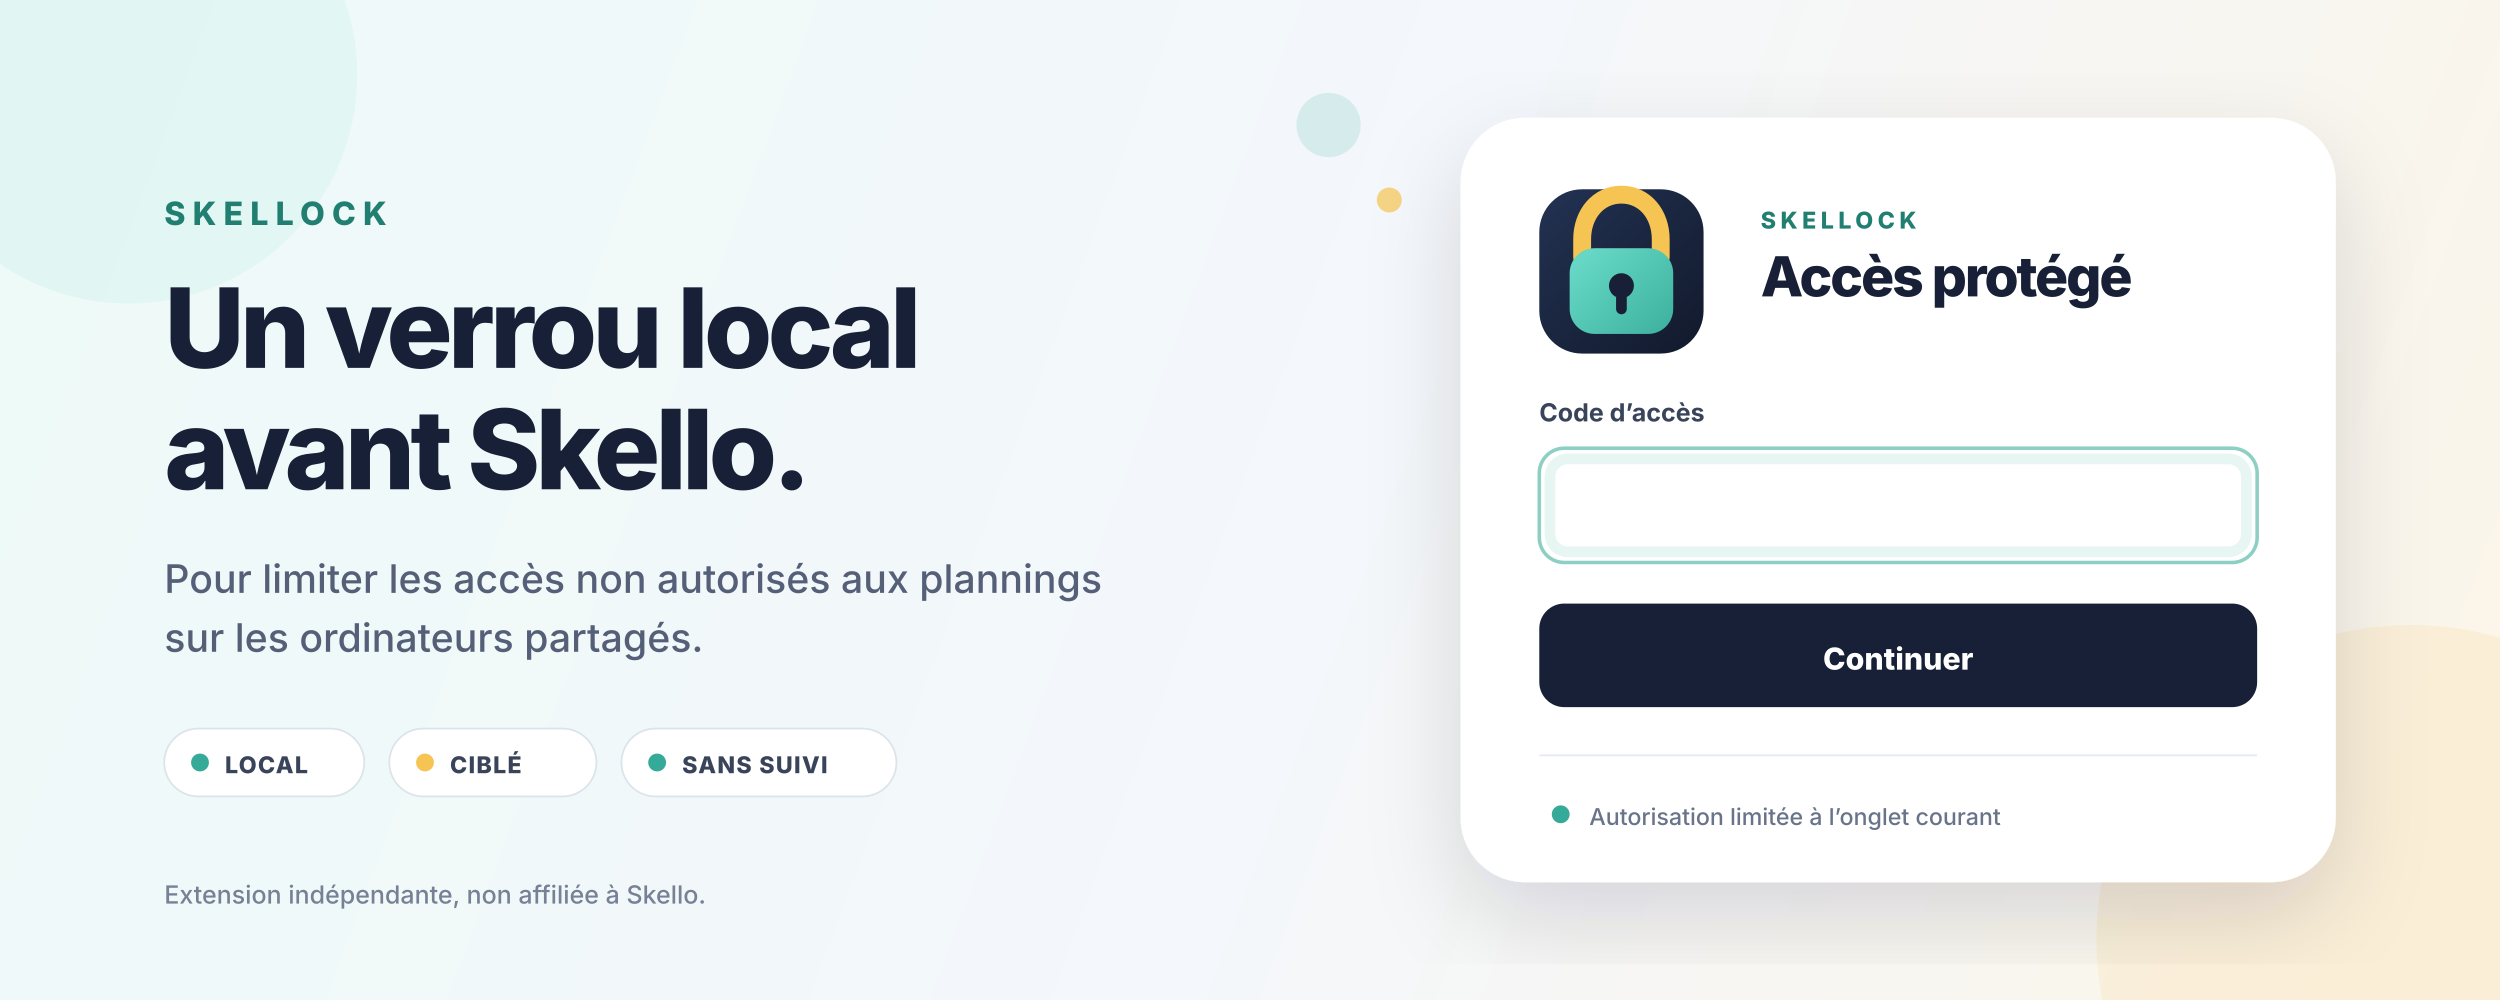
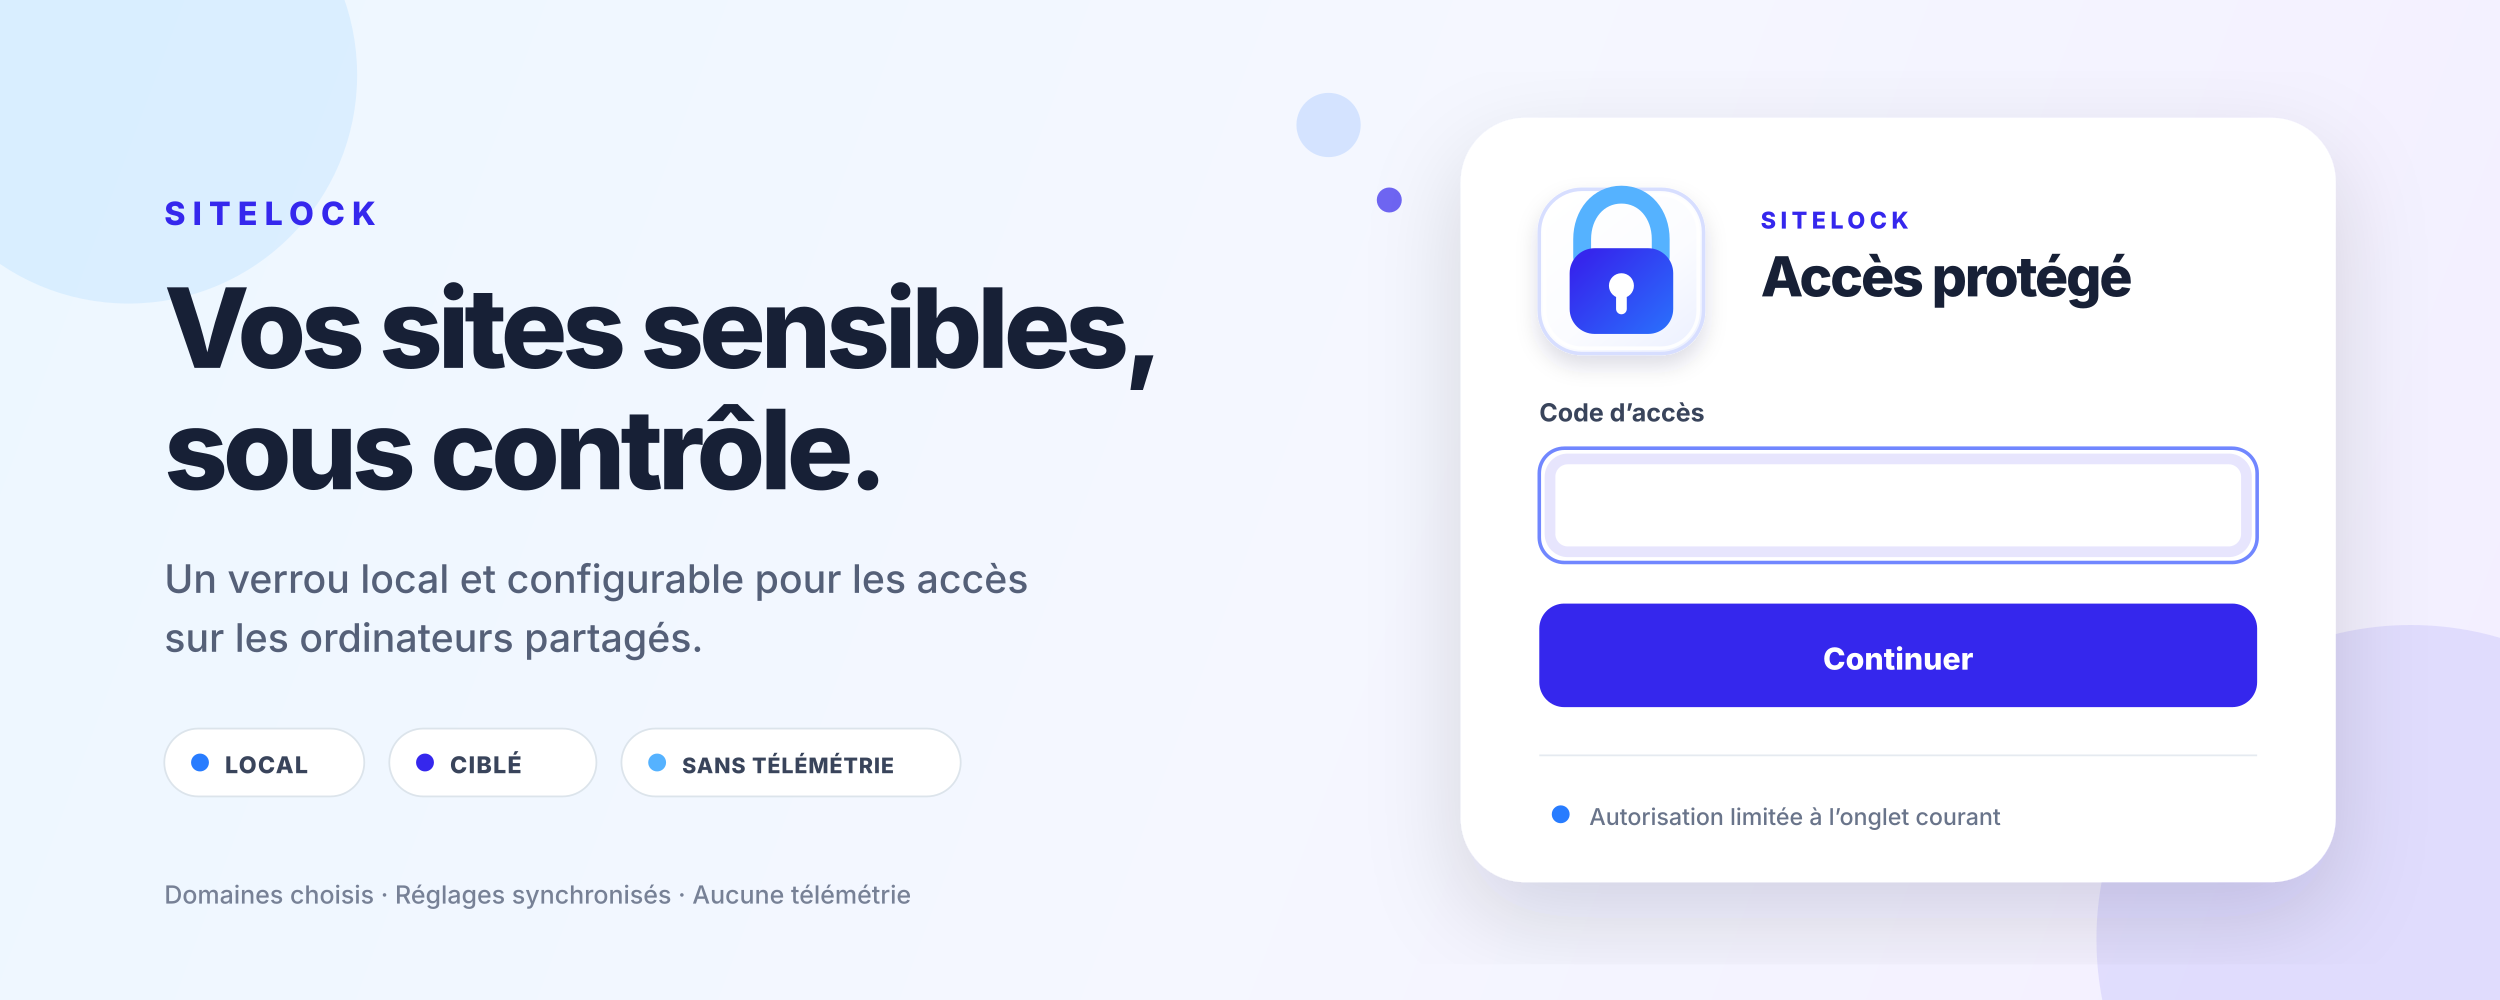
<svg xmlns="http://www.w3.org/2000/svg" width="1400" height="560" viewBox="0 0 1400 560">
  <defs>
    <linearGradient id="background" x1="40" y1="34" x2="1360" y2="526" gradientUnits="userSpaceOnUse">
-       <stop stop-color="#eefaf8" />
-       <stop offset=".54" stop-color="#f4f7fb" />
-       <stop offset="1" stop-color="#fbf5e9" />
-     </linearGradient>
-     <linearGradient id="icon-background" x1="870" y1="116" x2="954" y2="204" gradientUnits="userSpaceOnUse">
-       <stop stop-color="#21304f" />
-       <stop offset="1" stop-color="#11182a" />
+       <stop stop-color="#edf7ff" />
+       <stop offset=".54" stop-color="#f5f7ff" />
+       <stop offset="1" stop-color="#f3efff" />
    </linearGradient>
    <linearGradient id="lock-body" x1="887" y1="145" x2="938" y2="199" gradientUnits="userSpaceOnUse">
-       <stop stop-color="#65d7c4" />
-       <stop offset="1" stop-color="#36aa98" />
+       <stop stop-color="#3527ed" />
+       <stop offset="1" stop-color="#287cff" />
    </linearGradient>
+     <linearGradient id="icon-tile" x1="874" y1="108" x2="944" y2="196" gradientUnits="userSpaceOnUse">
+       <stop stop-color="#ffffff" />
+       <stop offset=".58" stop-color="#fbfcff" />
+       <stop offset="1" stop-color="#edf1ff" />
+     </linearGradient>
+     <filter id="icon-shadow" x="844" y="90" width="128" height="140" filterUnits="userSpaceOnUse">
+       <feDropShadow dx="0" dy="6" stdDeviation="6" flood-color="#171a3d" flood-opacity=".14" />
+     </filter>
    <filter id="card-shadow" x="760" y="20" width="650" height="520" filterUnits="userSpaceOnUse">
      <feDropShadow dx="0" dy="20" stdDeviation="26" flood-color="#172036" flood-opacity=".14" />
    </filter>
  </defs>
  <rect width="1400" height="560" fill="url(#background)" />
-   <circle cx="72" cy="42" r="128" fill="#65d7c4" opacity=".1" />
-   <circle cx="1350" cy="526" r="176" fill="#f6c453" opacity=".13" />
-   <circle cx="744" cy="70" r="18" fill="#36aa98" opacity=".16" />
-   <circle cx="778" cy="112" r="7" fill="#f6c453" opacity=".7" />
+   <circle cx="72" cy="42" r="128" fill="#55b2ff" opacity=".13" />
+   <circle cx="1350" cy="526" r="176" fill="#3527ed" opacity=".1" />
+   <circle cx="744" cy="70" r="18" fill="#287cff" opacity=".16" />
+   <circle cx="778" cy="112" r="7" fill="#3527ed" opacity=".7" />
  <g font-family="Inter, Arial, sans-serif">
-     <text x="92" y="126" fill="#217f72" font-size="18" font-weight="800" letter-spacing="4">SKELLOCK</text>
-     <text x="92" y="206" fill="#172036" font-size="62" font-weight="800" letter-spacing="-2.7">Un verrou local</text>
-     <text x="92" y="274" fill="#172036" font-size="62" font-weight="800" letter-spacing="-2.7">avant Skello.</text>
-     <text x="92" y="332" fill="#556078" font-size="22" font-weight="500">Pour limiter les accès non autorisés aux plannings</text>
+     <text x="92" y="126" fill="#3527ed" font-size="18" font-weight="800" letter-spacing="4">SITELOCK</text>
+     <text x="92" y="206" fill="#172036" font-size="62" font-weight="800" letter-spacing="-2.7">Vos sites sensibles,</text>
+     <text x="92" y="274" fill="#172036" font-size="62" font-weight="800" letter-spacing="-2.7">sous contrôle.</text>
+     <text x="92" y="332" fill="#556078" font-size="22" font-weight="500">Un verrou local et configurable pour les accès</text>
    <text x="92" y="365" fill="#556078" font-size="22" font-weight="500">sur les ordinateurs partagés.</text>
    <g transform="translate(92 408)">
      <rect width="112" height="38" rx="19" fill="#ffffff" stroke="#dce4eb" />
-       <circle cx="20" cy="19" r="5" fill="#36aa98" />
+       <circle cx="20" cy="19" r="5" fill="#287cff" />
      <text x="34" y="25" fill="#39445b" font-size="13" font-weight="800" letter-spacing=".7">LOCAL</text>
    </g>
    <g transform="translate(218 408)">
      <rect width="116" height="38" rx="19" fill="#ffffff" stroke="#dce4eb" />
-       <circle cx="20" cy="19" r="5" fill="#f6c453" />
+       <circle cx="20" cy="19" r="5" fill="#3527ed" />
      <text x="34" y="25" fill="#39445b" font-size="13" font-weight="800" letter-spacing=".7">CIBLÉ</text>
    </g>
    <g transform="translate(348 408)">
-       <rect width="154" height="38" rx="19" fill="#ffffff" stroke="#dce4eb" />
-       <circle cx="20" cy="19" r="5" fill="#36aa98" />
-       <text x="34" y="25" fill="#39445b" font-size="13" font-weight="800" letter-spacing=".7">SANS SUIVI</text>
+       <rect width="190" height="38" rx="19" fill="#ffffff" stroke="#dce4eb" />
+       <circle cx="20" cy="19" r="5" fill="#55b2ff" />
+       <text x="34" y="25" fill="#39445b" font-size="12" font-weight="800" letter-spacing=".5">SANS TÉLÉMÉTRIE</text>
    </g>
-     <text x="92" y="506" fill="#778196" font-size="14" font-weight="500">Extension indépendante, non affiliée à Skello.</text>
+     <text x="92" y="506" fill="#778196" font-size="14" font-weight="500">Domaines choisis · Réglages synchronisés · Aucune télémétrie</text>
  </g>
  <g filter="url(#card-shadow)">
    <rect x="818" y="66" width="490" height="428" rx="36" fill="#ffffff" />
  </g>
  <g>
-     <rect x="862" y="106" width="92" height="92" rx="24" fill="url(#icon-background)" />
-     <path d="M886 144v-10c0-14 9-25 22-25s22 11 22 25v10" fill="none" stroke="#f6c453" stroke-width="10" stroke-linecap="round" />
+     <rect x="862" y="106" width="92" height="92" rx="24" fill="url(#icon-tile)" stroke="#d7deff" stroke-width="2" filter="url(#icon-shadow)" />
+     <rect x="865" y="109" width="86" height="86" rx="21" fill="none" stroke="#ffffff" stroke-width="2" opacity=".9" />
+     <path d="M886 144v-10c0-14 9-25 22-25s22 11 22 25v10" fill="none" stroke="#55b2ff" stroke-width="10" stroke-linecap="round" />
    <rect x="879" y="139" width="58" height="48" rx="14" fill="url(#lock-body)" />
-     <circle cx="908" cy="160" r="7" fill="#172036" />
-     <rect x="905" y="164" width="6" height="12" rx="3" fill="#172036" />
+     <circle cx="908" cy="160" r="7" fill="#ffffff" />
+     <rect x="905" y="164" width="6" height="12" rx="3" fill="#ffffff" />
    <g font-family="Inter, Arial, sans-serif">
-       <text x="986" y="128" fill="#217f72" font-size="13" font-weight="800" letter-spacing="2.5">SKELLOCK</text>
+       <text x="986" y="128" fill="#3527ed" font-size="13" font-weight="800" letter-spacing="2.5">SITELOCK</text>
      <text x="986" y="166" fill="#172036" font-size="31" font-weight="800" letter-spacing="-1.2">Accès protégé</text>
      <text x="862" y="236" fill="#39445b" font-size="14" font-weight="700">Code d’accès</text>
    </g>
-     <rect x="862" y="251" width="402" height="64" rx="14" fill="#ffffff" stroke="#8ecfc4" stroke-width="2" />
-     <rect x="868" y="257" width="390" height="52" rx="10" fill="none" stroke="#36aa98" stroke-opacity=".12" stroke-width="6" />
-     <rect x="862" y="338" width="402" height="58" rx="14" fill="#172036" />
+     <rect x="862" y="251" width="402" height="64" rx="14" fill="#ffffff" stroke="#7187ff" stroke-width="2" />
+     <rect x="868" y="257" width="390" height="52" rx="10" fill="none" stroke="#3527ed" stroke-opacity=".12" stroke-width="6" />
+     <rect x="862" y="338" width="402" height="58" rx="14" fill="#3527ed" />
    <text x="1063" y="375" fill="#ffffff" font-family="Inter, Arial, sans-serif" font-size="17" font-weight="800" text-anchor="middle">Continuer</text>
    <line x1="862" y1="423" x2="1264" y2="423" stroke="#e5eaf0" />
-     <circle cx="874" cy="456" r="5" fill="#36aa98" />
+     <circle cx="874" cy="456" r="5" fill="#287cff" />
    <text x="890" y="462" fill="#69748a" font-family="Inter, Arial, sans-serif" font-size="13" font-weight="500">Autorisation limitée à l’onglet courant</text>
  </g>
</svg>
